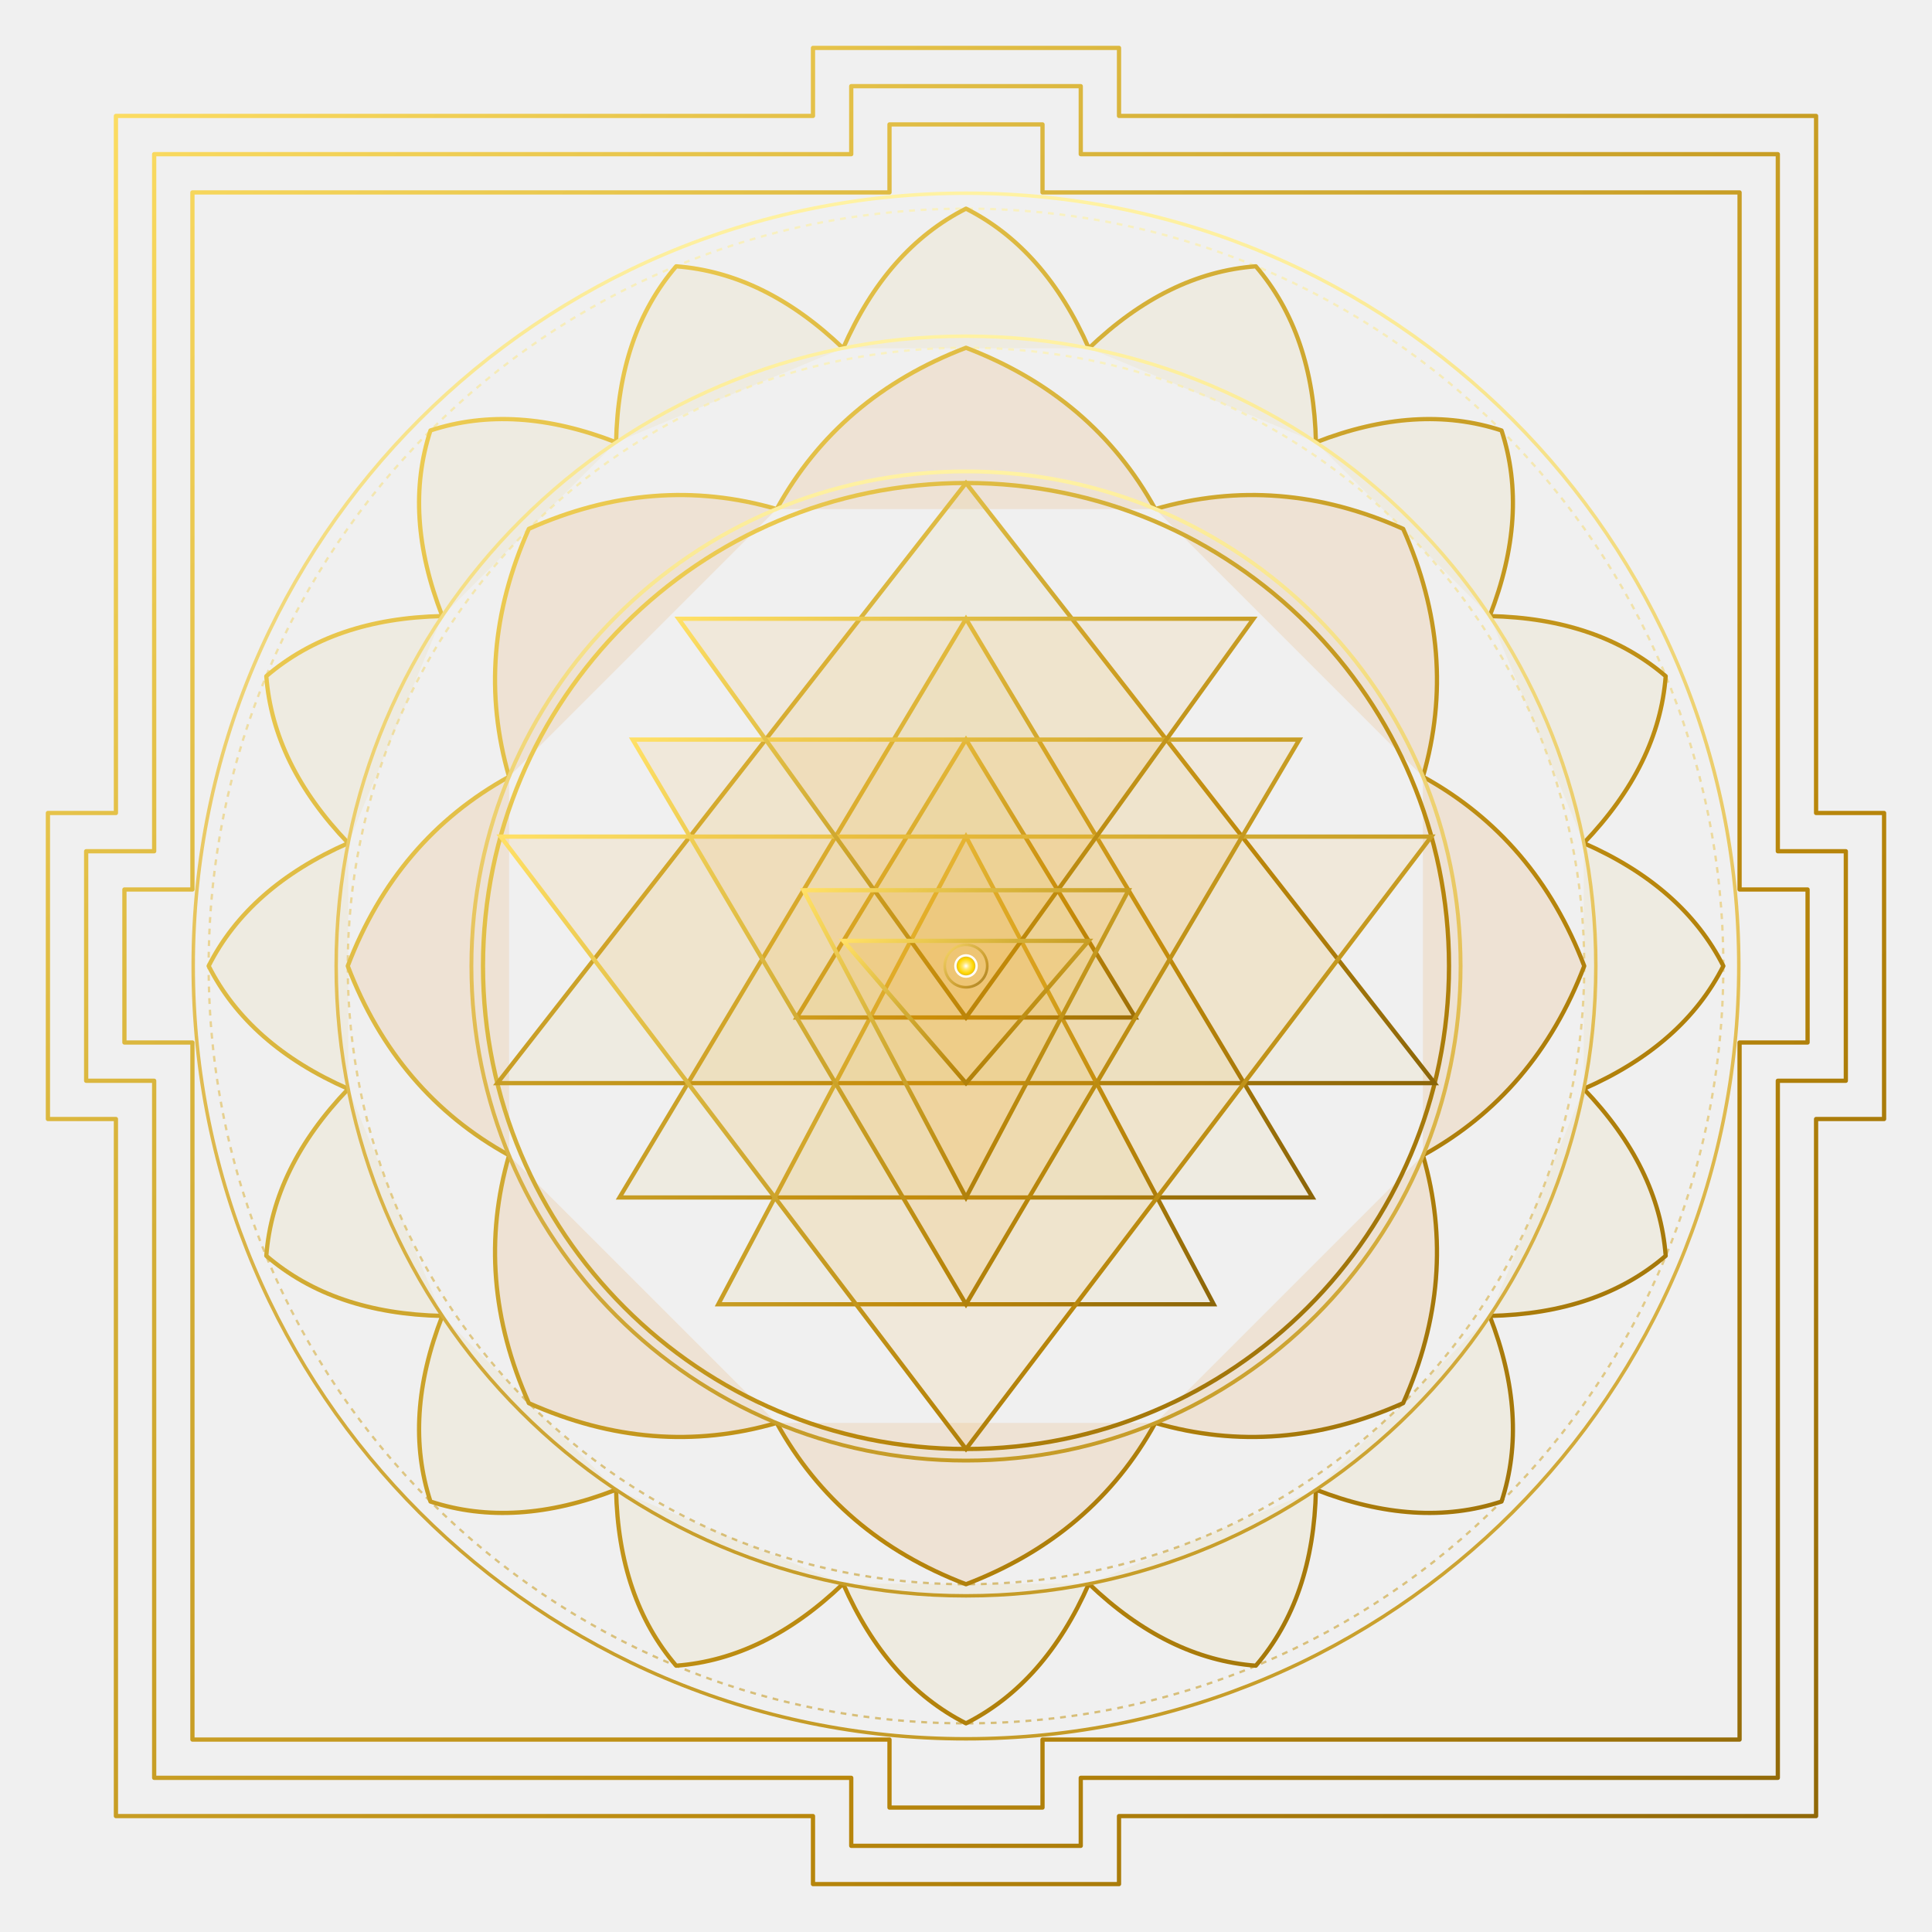
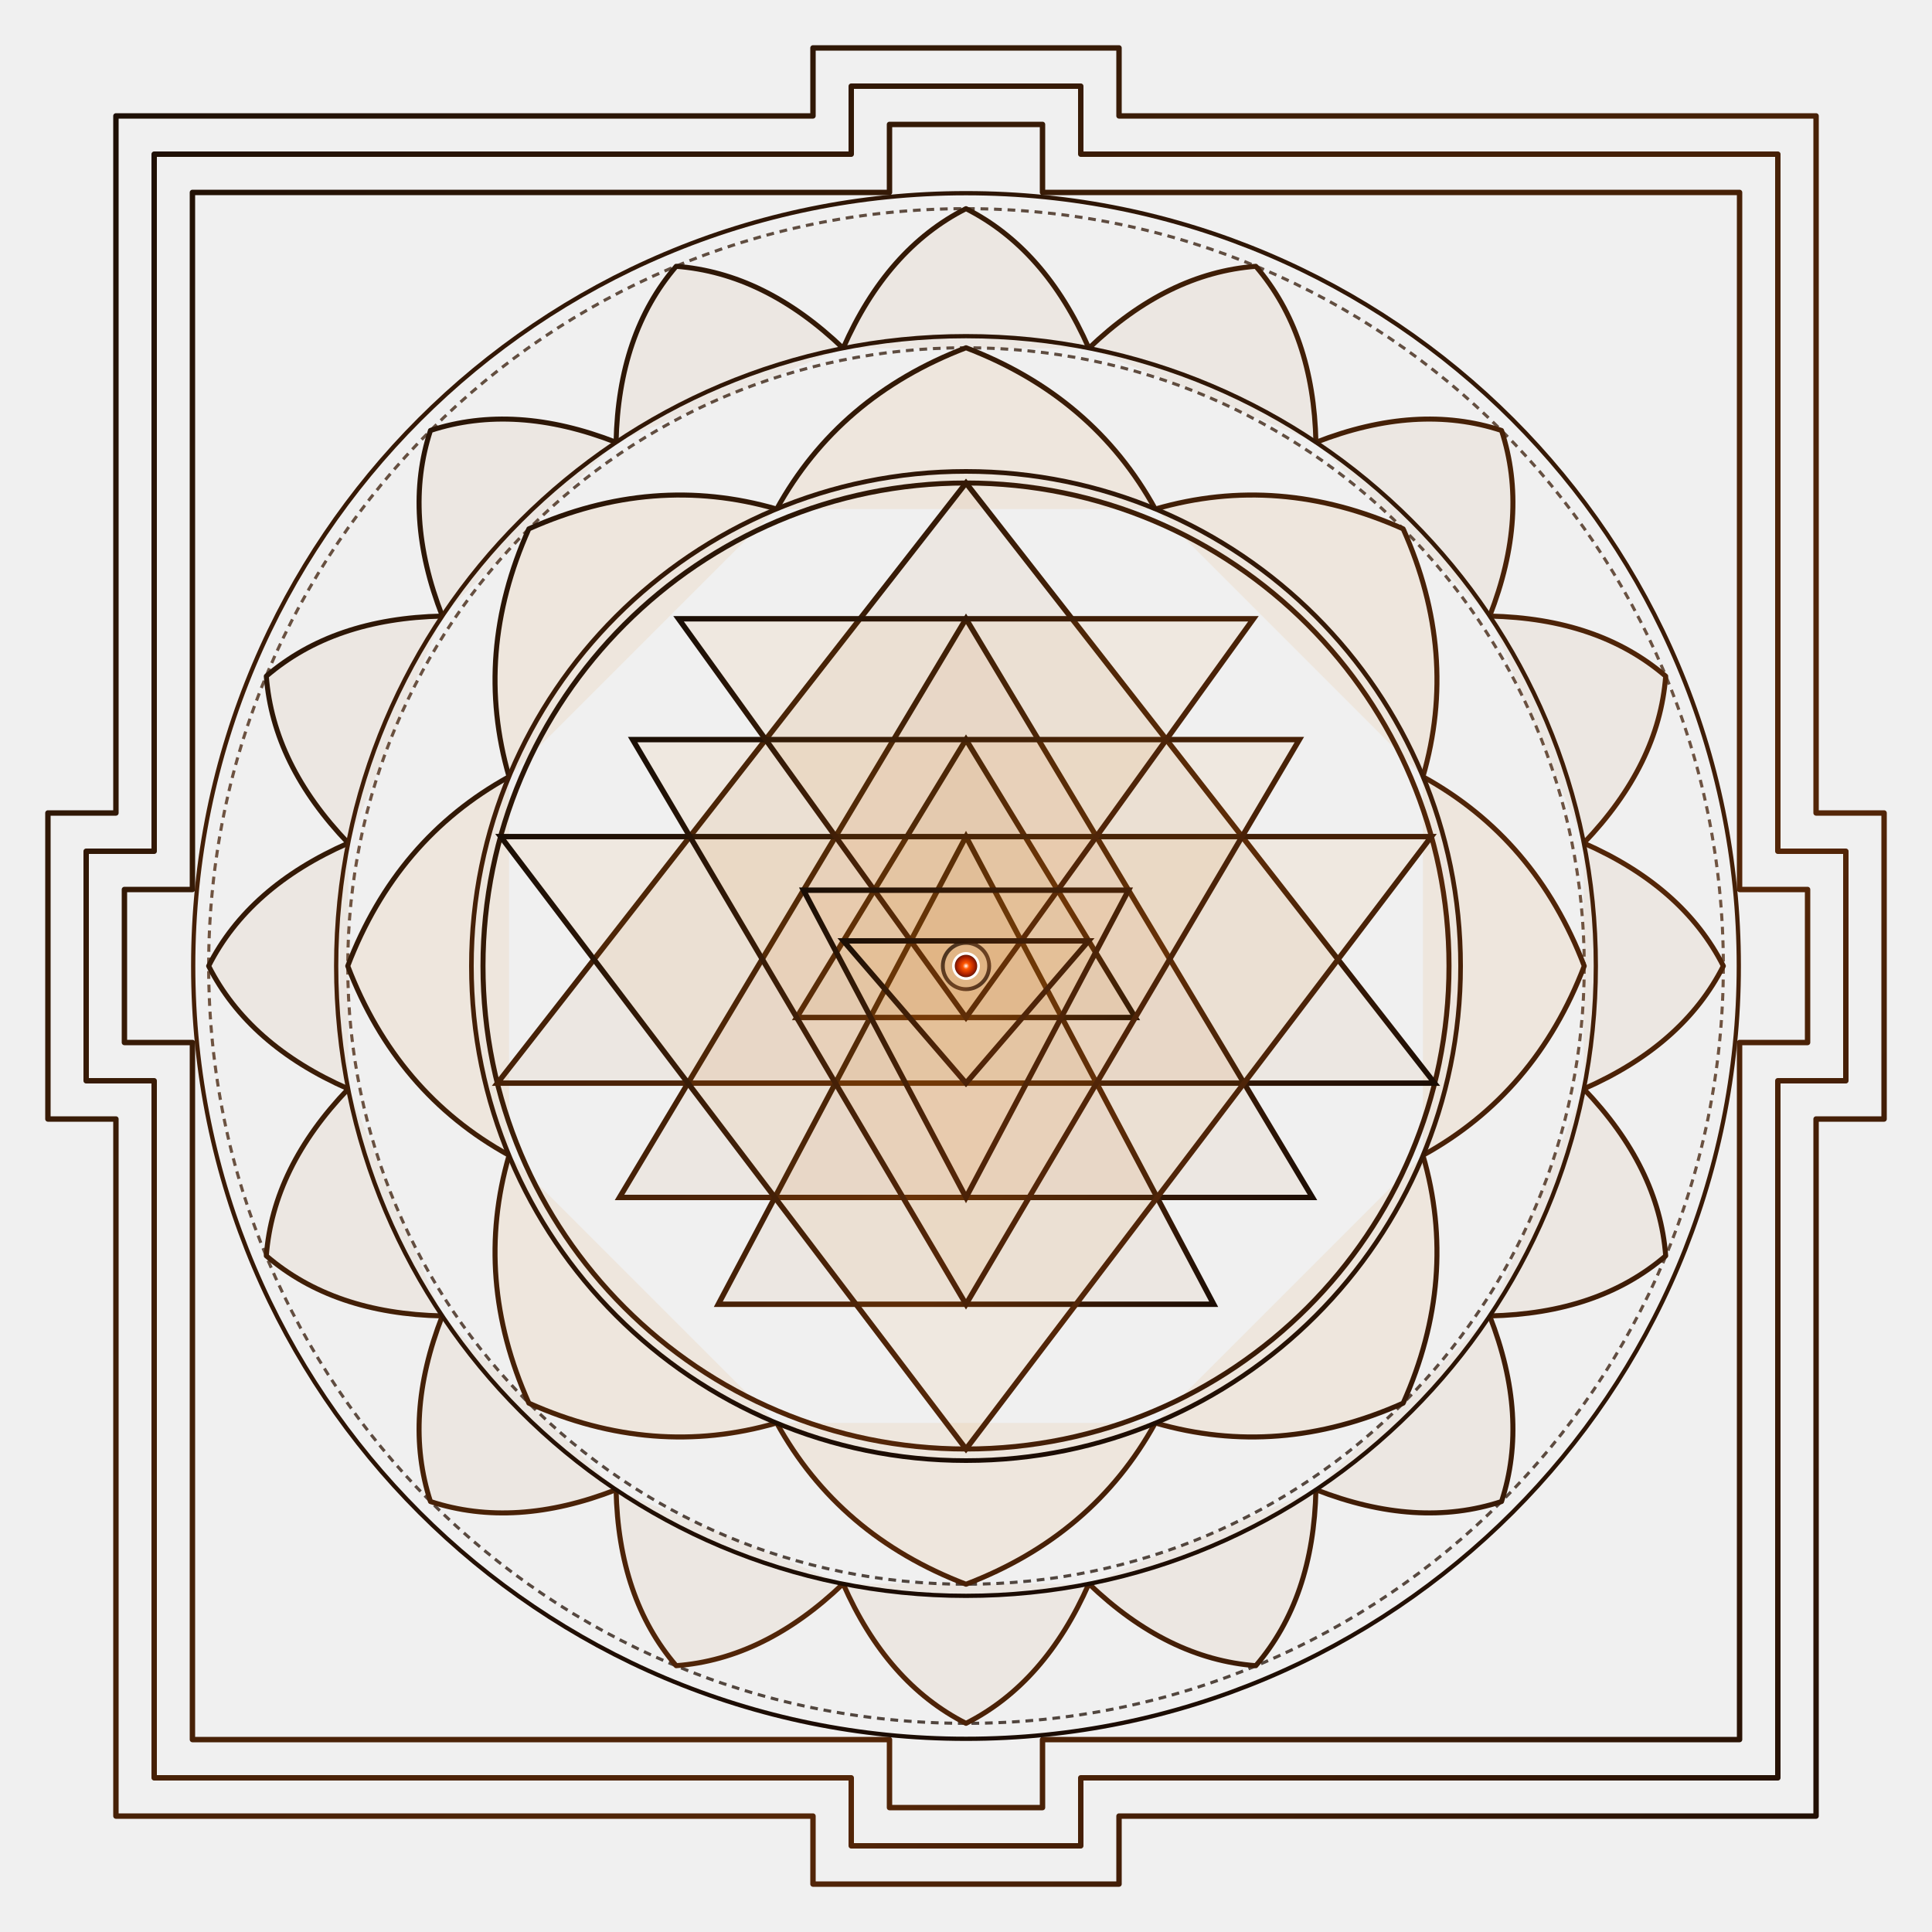
<svg xmlns="http://www.w3.org/2000/svg" viewBox="0 0 1000 1000" width="100%" height="100%">
  <defs>
    <linearGradient id="sriGoldMain" x1="0%" y1="0%" x2="100%" y2="100%">
-       <stop offset="0%" stop-color="#FFE066" />
-       <stop offset="35%" stop-color="#D4AF37" />
-       <stop offset="70%" stop-color="#B8860B" />
-       <stop offset="100%" stop-color="#8B6508" />
+       <stop offset="0%" stop-color="#1A0E05" />
+       <stop offset="35%" stop-color="#3E1E07" />
+       <stop offset="70%" stop-color="#542608" />
+       <stop offset="100%" stop-color="#1C0D04" />
    </linearGradient>
    <linearGradient id="sriGoldAccent" x1="0%" y1="0%" x2="0%" y2="100%">
-       <stop offset="0%" stop-color="#FFF2A3" />
-       <stop offset="50%" stop-color="#E5C158" />
-       <stop offset="100%" stop-color="#C59B27" />
+       <stop offset="0%" stop-color="#2E1606" />
+       <stop offset="50%" stop-color="#482107" />
+       <stop offset="100%" stop-color="#1B0C03" />
    </linearGradient>
    <radialGradient id="binduRadiance" cx="50%" cy="50%" r="50%">
      <stop offset="0%" stop-color="#FFFFFF" />
-       <stop offset="30%" stop-color="#FFE875" />
-       <stop offset="70%" stop-color="#FFD700" />
-       <stop offset="100%" stop-color="#D4AF37" />
+       <stop offset="25%" stop-color="#FF5500" />
+       <stop offset="65%" stop-color="#B32400" />
+       <stop offset="100%" stop-color="#4D0E00" />
    </radialGradient>
  </defs>
-   <g id="avarana_1_bhupura" stroke="url(#sriGoldMain)" stroke-width="2.2" fill="none" stroke-linejoin="round">
+   <g id="avarana_1_bhupura" stroke="url(#sriGoldMain)" stroke-width="2.8" fill="none" stroke-linejoin="round">
    <path id="bhupura_outer_quad" d="M 60 60 L 420.8 60 L 420.8 24.8 L 579.2 24.8 L 579.2 60 L 940 60 L 940 420.8 L 975.2 420.8 L 975.2 579.2 L 940 579.2 L 940 940 L 579.2 940 L 579.2 975.2 L 420.8 975.2 L 420.8 940 L 60 940 L 60 579.2 L 24.8 579.2 L 24.8 420.8 L 60 420.8 Z M 79.8 79.8 L 440.6 79.8 L 440.6 44.6 L 559.4 44.6 L 559.4 79.8 L 920.2 79.8 L 920.2 440.6 L 955.4 440.6 L 955.4 559.4 L 920.2 559.4 L 920.2 920.2 L 559.4 920.2 L 559.4 955.4 L 440.6 955.4 L 440.6 920.2 L 79.8 920.2 L 79.8 559.4 L 44.6 559.4 L 44.6 440.6 L 79.8 440.6 Z M 99.6 99.6 L 460.4 99.6 L 460.4 64.4 L 539.6 64.4 L 539.6 99.6 L 900.4 99.6 L 900.4 460.4 L 935.6 460.4 L 935.6 539.6 L 900.4 539.6 L 900.4 900.4 L 539.6 900.4 L 539.6 935.6 L 460.4 935.6 L 460.4 900.4 L 99.6 900.4 L 99.6 539.6 L 64.4 539.6 L 64.4 460.4 L 99.6 460.4 Z" />
  </g>
-   <g id="transition_outer_circles" stroke="url(#sriGoldAccent)" stroke-width="1.8" fill="none">
+   <g id="transition_outer_circles" stroke="url(#sriGoldAccent)" stroke-width="2.2" fill="none">
    <circle cx="500" cy="500" r="400" />
-     <circle cx="500" cy="500" r="392" stroke-width="1.2" stroke-dasharray="3 3" opacity="0.6" />
+     <circle cx="500" cy="500" r="392" stroke-width="1.6" stroke-dasharray="4 3" opacity="0.75" />
  </g>
-   <g id="avarana_2_shodashadala" stroke="url(#sriGoldMain)" stroke-width="2.2" fill="rgba(212,175,55,0.08)" stroke-linejoin="round">
+   <g id="avarana_2_shodashadala" stroke="url(#sriGoldMain)" stroke-width="2.6" fill="rgba(180,83,9,0.06)" stroke-linejoin="round">
    <path id="lotus_16_petals" d="M 436.4 180.26 Q 459.01 128.74, 500 108 Q 540.99 128.74, 563.6 180.26 M 563.6 180.26 Q 604.21 141.31, 650.01 137.84 Q 679.94 172.68, 681.12 228.94 M 681.12 228.94 Q 733.54 208.49, 777.19 222.81 Q 791.51 266.46, 771.06 318.88 M 771.06 318.88 Q 827.32 320.06, 862.16 349.99 Q 858.69 395.79, 819.74 436.4 M 819.74 436.4 Q 871.26 459.01, 892 500 Q 871.26 540.99, 819.74 563.6 M 819.74 563.6 Q 858.69 604.21, 862.16 650.01 Q 827.32 679.94, 771.06 681.12 M 771.06 681.12 Q 791.51 733.54, 777.19 777.19 Q 733.54 791.51, 681.12 771.06 M 681.12 771.06 Q 679.94 827.32, 650.01 862.16 Q 604.21 858.69, 563.6 819.74 M 563.6 819.74 Q 540.99 871.26, 500 892 Q 459.01 871.26, 436.4 819.74 M 436.4 819.74 Q 395.79 858.69, 349.99 862.16 Q 320.06 827.32, 318.88 771.06 M 318.88 771.06 Q 266.46 791.51, 222.81 777.19 Q 208.49 733.54, 228.94 681.12 M 228.94 681.12 Q 172.68 679.94, 137.84 650.01 Q 141.31 604.21, 180.26 563.6 M 180.26 563.6 Q 128.74 540.99, 108 500 Q 128.74 459.01, 180.26 436.4 M 180.26 436.4 Q 141.31 395.79, 137.84 349.99 Q 172.68 320.06, 228.94 318.88 M 228.94 318.88 Q 208.49 266.46, 222.81 222.81 Q 266.46 208.49, 318.88 228.94 M 318.88 228.94 Q 320.06 172.68, 349.99 137.84 Q 395.79 141.31, 436.4 180.26 " />
  </g>
-   <g id="transition_middle_circles" stroke="url(#sriGoldAccent)" stroke-width="1.8" fill="none">
+   <g id="transition_middle_circles" stroke="url(#sriGoldAccent)" stroke-width="2.2" fill="none">
    <circle cx="500" cy="500" r="326" />
-     <circle cx="500" cy="500" r="320" stroke-width="1.2" stroke-dasharray="3 3" opacity="0.6" />
+     <circle cx="500" cy="500" r="320" stroke-width="1.6" stroke-dasharray="4 3" opacity="0.75" />
  </g>
-   <g id="avarana_3_ashtadala" stroke="url(#sriGoldMain)" stroke-width="2.2" fill="rgba(217,119,6,0.12)" stroke-linejoin="round">
+   <g id="avarana_3_ashtadala" stroke="url(#sriGoldMain)" stroke-width="2.6" fill="rgba(217,119,6,0.08)" stroke-linejoin="round">
    <path id="lotus_8_petals" d="M 402.03 263.49 Q 434.1 205.2, 500 180 Q 565.9 205.2, 597.97 263.49 M 597.97 263.49 Q 661.86 244.95, 726.27 273.73 Q 755.05 338.14, 736.51 402.03 M 736.51 402.03 Q 794.8 434.1, 820 500 Q 794.8 565.9, 736.51 597.97 M 736.51 597.97 Q 755.05 661.86, 726.27 726.27 Q 661.86 755.05, 597.97 736.51 M 597.97 736.51 Q 565.9 794.8, 500 820 Q 434.1 794.8, 402.03 736.51 M 402.03 736.51 Q 338.14 755.05, 273.73 726.27 Q 244.95 661.86, 263.49 597.97 M 263.49 597.97 Q 205.2 565.9, 180 500 Q 205.2 434.1, 263.49 402.03 M 263.49 402.03 Q 244.95 338.14, 273.73 273.73 Q 338.14 244.95, 402.03 263.49 " />
  </g>
-   <g id="transition_inner_circles" stroke="url(#sriGoldAccent)" stroke-width="2" fill="none">
+   <g id="transition_inner_circles" stroke="url(#sriGoldAccent)" stroke-width="2.4" fill="none">
    <circle cx="500" cy="500" r="256" />
-     <circle cx="500" cy="500" r="250" stroke-width="2.2" stroke="url(#sriGoldMain)" />
+     <circle cx="500" cy="500" r="250" stroke-width="2.6" stroke="url(#sriGoldMain)" />
  </g>
-   <g id="navayoni_interlocking_triangles" stroke="url(#sriGoldMain)" stroke-width="2.2" stroke-linejoin="miter">
-     <path id="primary_tri_U1" d="M 257.46 560.62 L 742.54 560.62 L 500 250 Z" fill="rgba(212,175,55,0.08)" />
-     <path id="primary_tri_U2" d="M 320.66 619.81 L 679.34 619.81 L 500 320.27 Z" fill="rgba(212,175,55,0.08)" />
-     <path id="primary_tri_U3" d="M 371.79 675.09 L 628.21 675.09 L 500 433.02 Z" fill="rgba(212,175,55,0.08)" />
-     <path id="primary_tri_U4" d="M 412.38 526.65 L 587.63 526.65 L 500 382.81 Z" fill="rgba(212,175,55,0.08)" />
-     <path id="primary_tri_D1" d="M 259.14 433.02 L 740.86 433.02 L 500 750 Z" fill="rgba(245,158,11,0.09)" />
-     <path id="primary_tri_D2" d="M 327.46 382.81 L 672.54 382.81 L 500 675.09 Z" fill="rgba(245,158,11,0.09)" />
-     <path id="primary_tri_D3" d="M 351.22 320.27 L 648.78 320.27 L 500 526.65 Z" fill="rgba(245,158,11,0.09)" />
-     <path id="primary_tri_D4" d="M 415.88 460.77 L 584.13 460.77 L 500 619.81 Z" fill="rgba(245,158,11,0.09)" />
-     <path id="primary_tri_D5_central" d="M 436.53 486.99 L 563.47 486.99 L 500 560.62 Z" fill="rgba(245,158,11,0.09)" />
+   <g id="navayoni_interlocking_triangles" stroke="url(#sriGoldMain)" stroke-width="2.8" stroke-linejoin="miter">
+     <path id="primary_tri_U1" d="M 257.46 560.62 L 742.54 560.62 L 500 250 Z" fill="rgba(180,83,9,0.06)" />
+     <path id="primary_tri_U2" d="M 320.66 619.81 L 679.34 619.81 L 500 320.27 Z" fill="rgba(180,83,9,0.06)" />
+     <path id="primary_tri_U3" d="M 371.79 675.09 L 628.21 675.09 L 500 433.02 Z" fill="rgba(180,83,9,0.06)" />
+     <path id="primary_tri_U4" d="M 412.38 526.65 L 587.63 526.65 L 500 382.81 Z" fill="rgba(180,83,9,0.06)" />
+     <path id="primary_tri_D1" d="M 259.14 433.02 L 740.86 433.02 L 500 750 Z" fill="rgba(217,119,6,0.07)" />
+     <path id="primary_tri_D2" d="M 327.46 382.81 L 672.54 382.81 L 500 675.09 Z" fill="rgba(217,119,6,0.07)" />
+     <path id="primary_tri_D3" d="M 351.22 320.27 L 648.78 320.27 L 500 526.65 Z" fill="rgba(217,119,6,0.07)" />
+     <path id="primary_tri_D4" d="M 415.88 460.77 L 584.13 460.77 L 500 619.81 Z" fill="rgba(217,119,6,0.07)" />
+     <path id="primary_tri_D5_central" d="M 436.53 486.99 L 563.47 486.99 L 500 560.62 Z" fill="rgba(217,119,6,0.07)" />
  </g>
  <g id="avarana_9_bindu">
-     <circle cx="500" cy="500" r="11" fill="none" stroke="url(#sriGoldMain)" stroke-width="1.4" opacity="0.7" />
-     <circle cx="500" cy="500" r="5.5" fill="url(#binduRadiance)" stroke="#FFFFFF" stroke-width="1.2" />
+     <circle cx="500" cy="500" r="12" fill="none" stroke="url(#sriGoldMain)" stroke-width="2" opacity="0.8" />
+     <circle cx="500" cy="500" r="6.5" fill="url(#binduRadiance)" stroke="#FFFFFF" stroke-width="1.4" />
  </g>
</svg>
